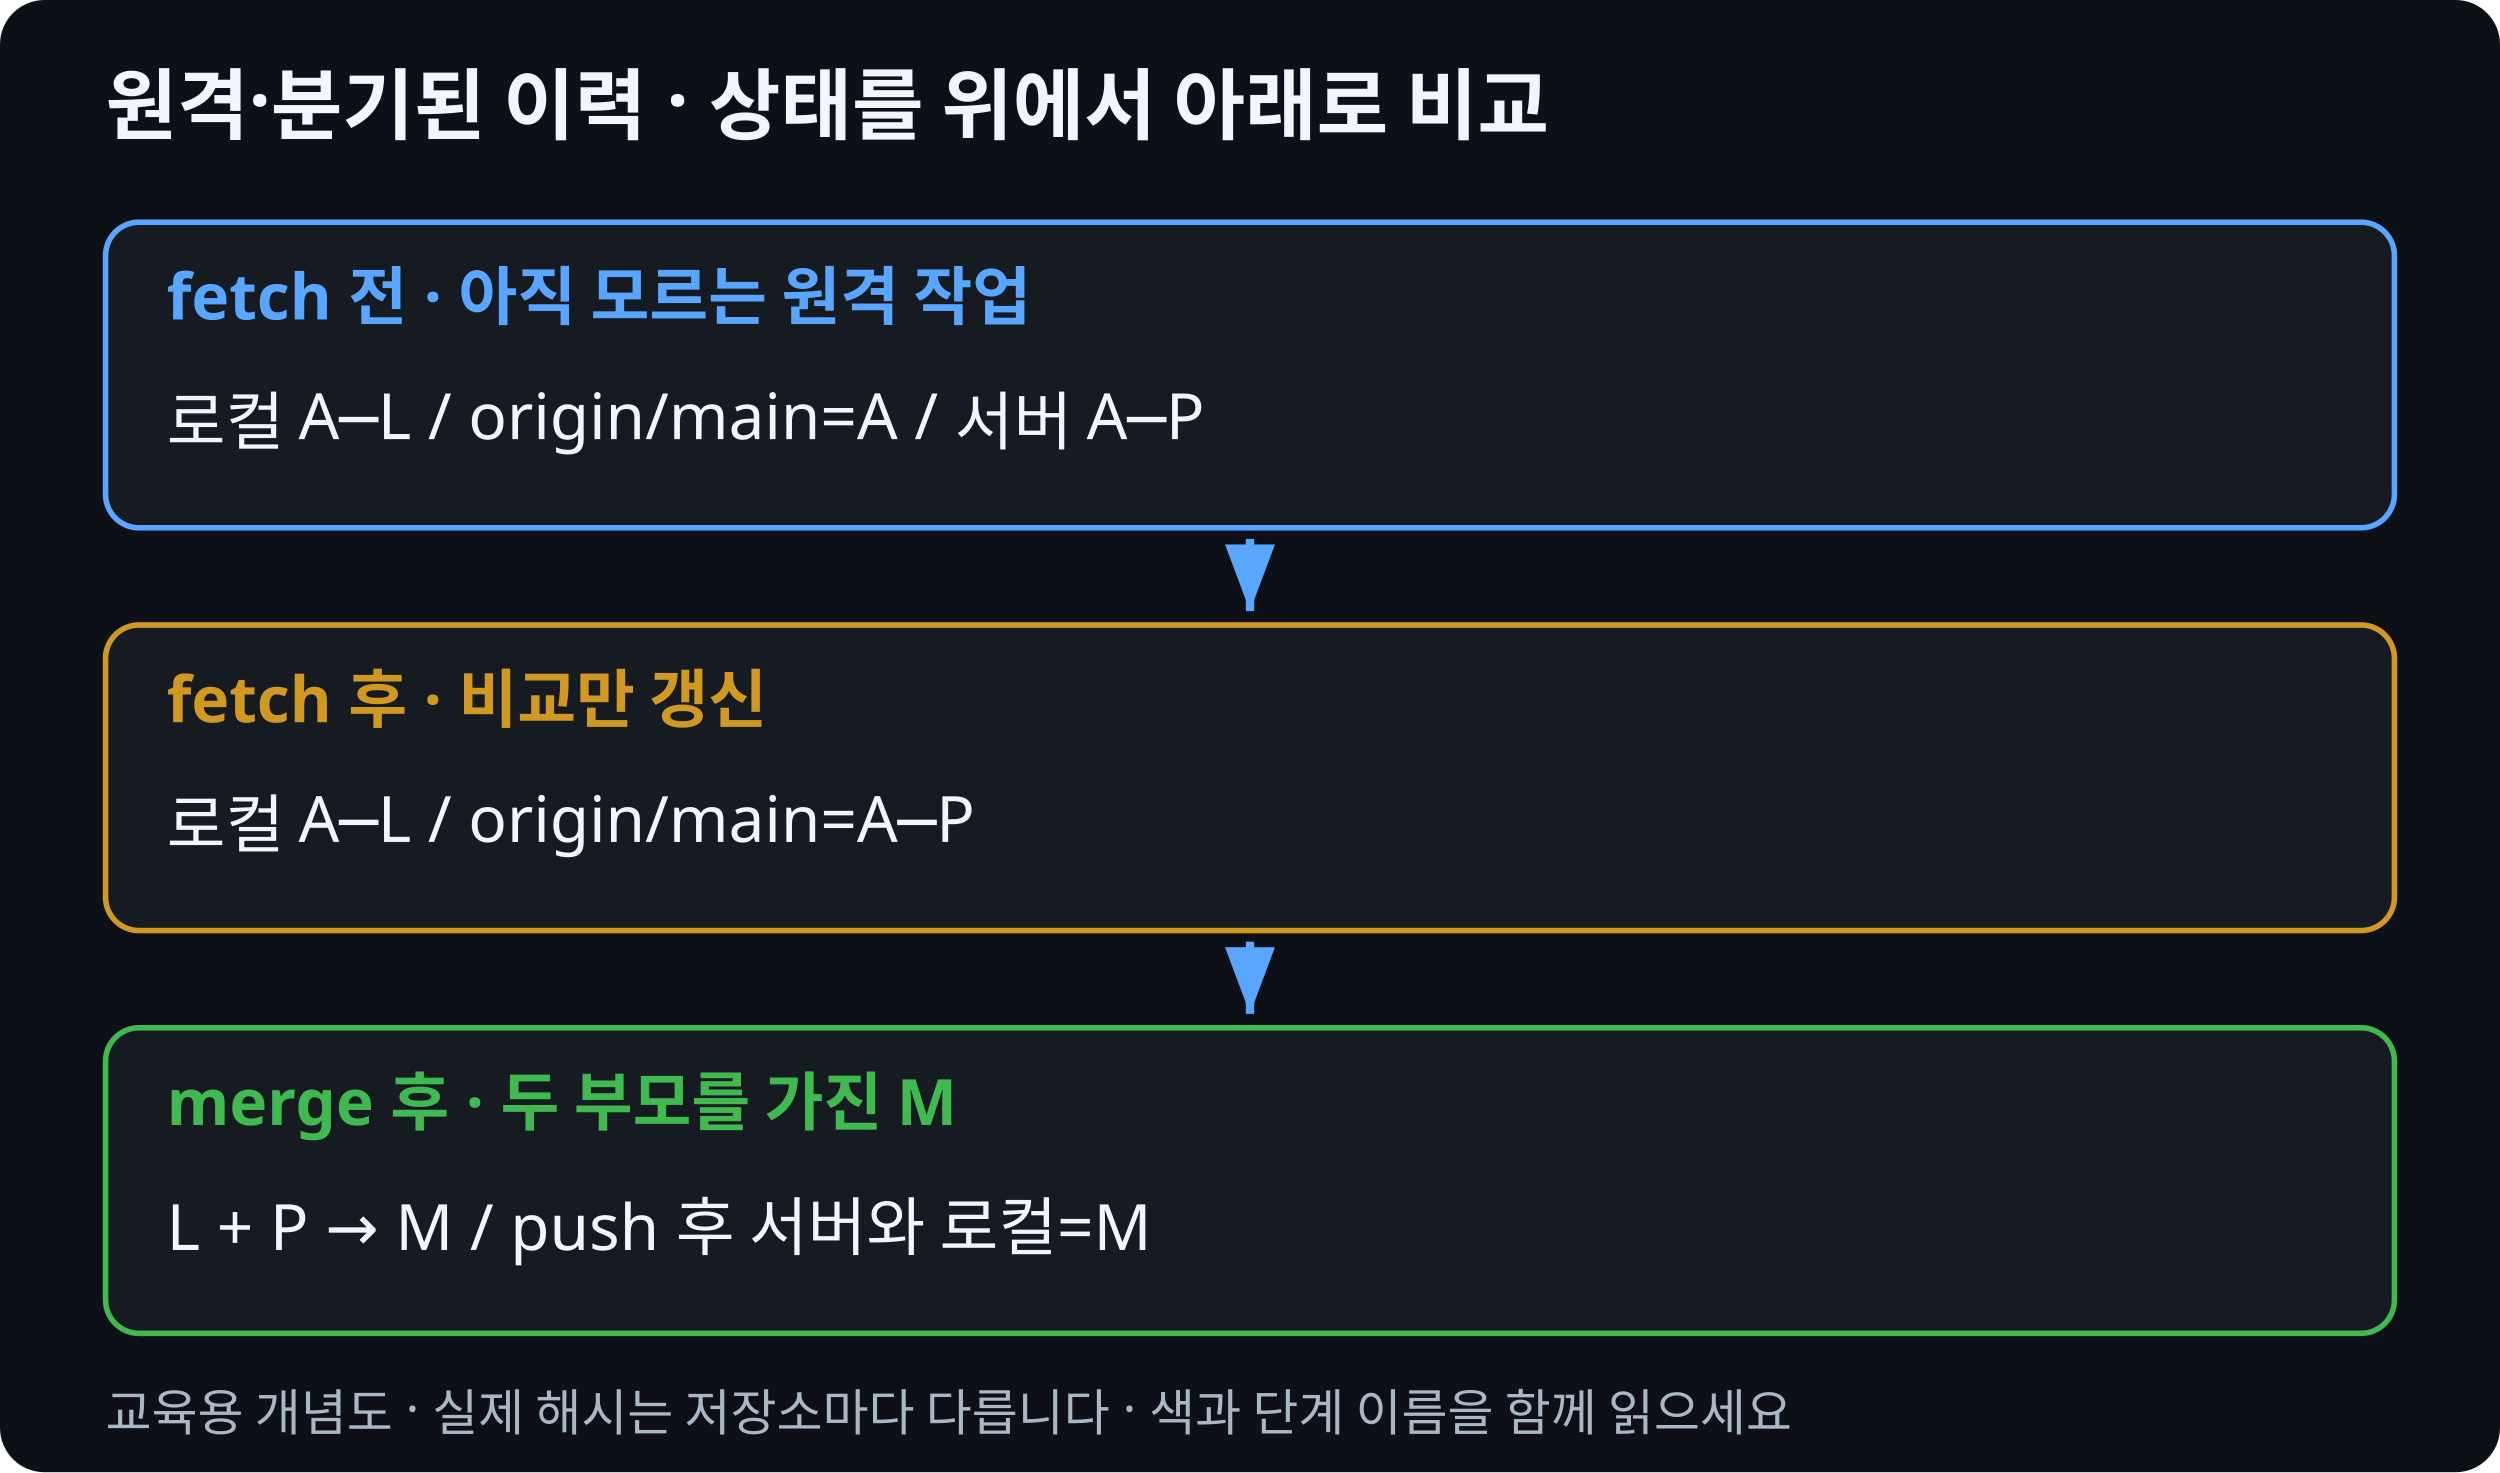
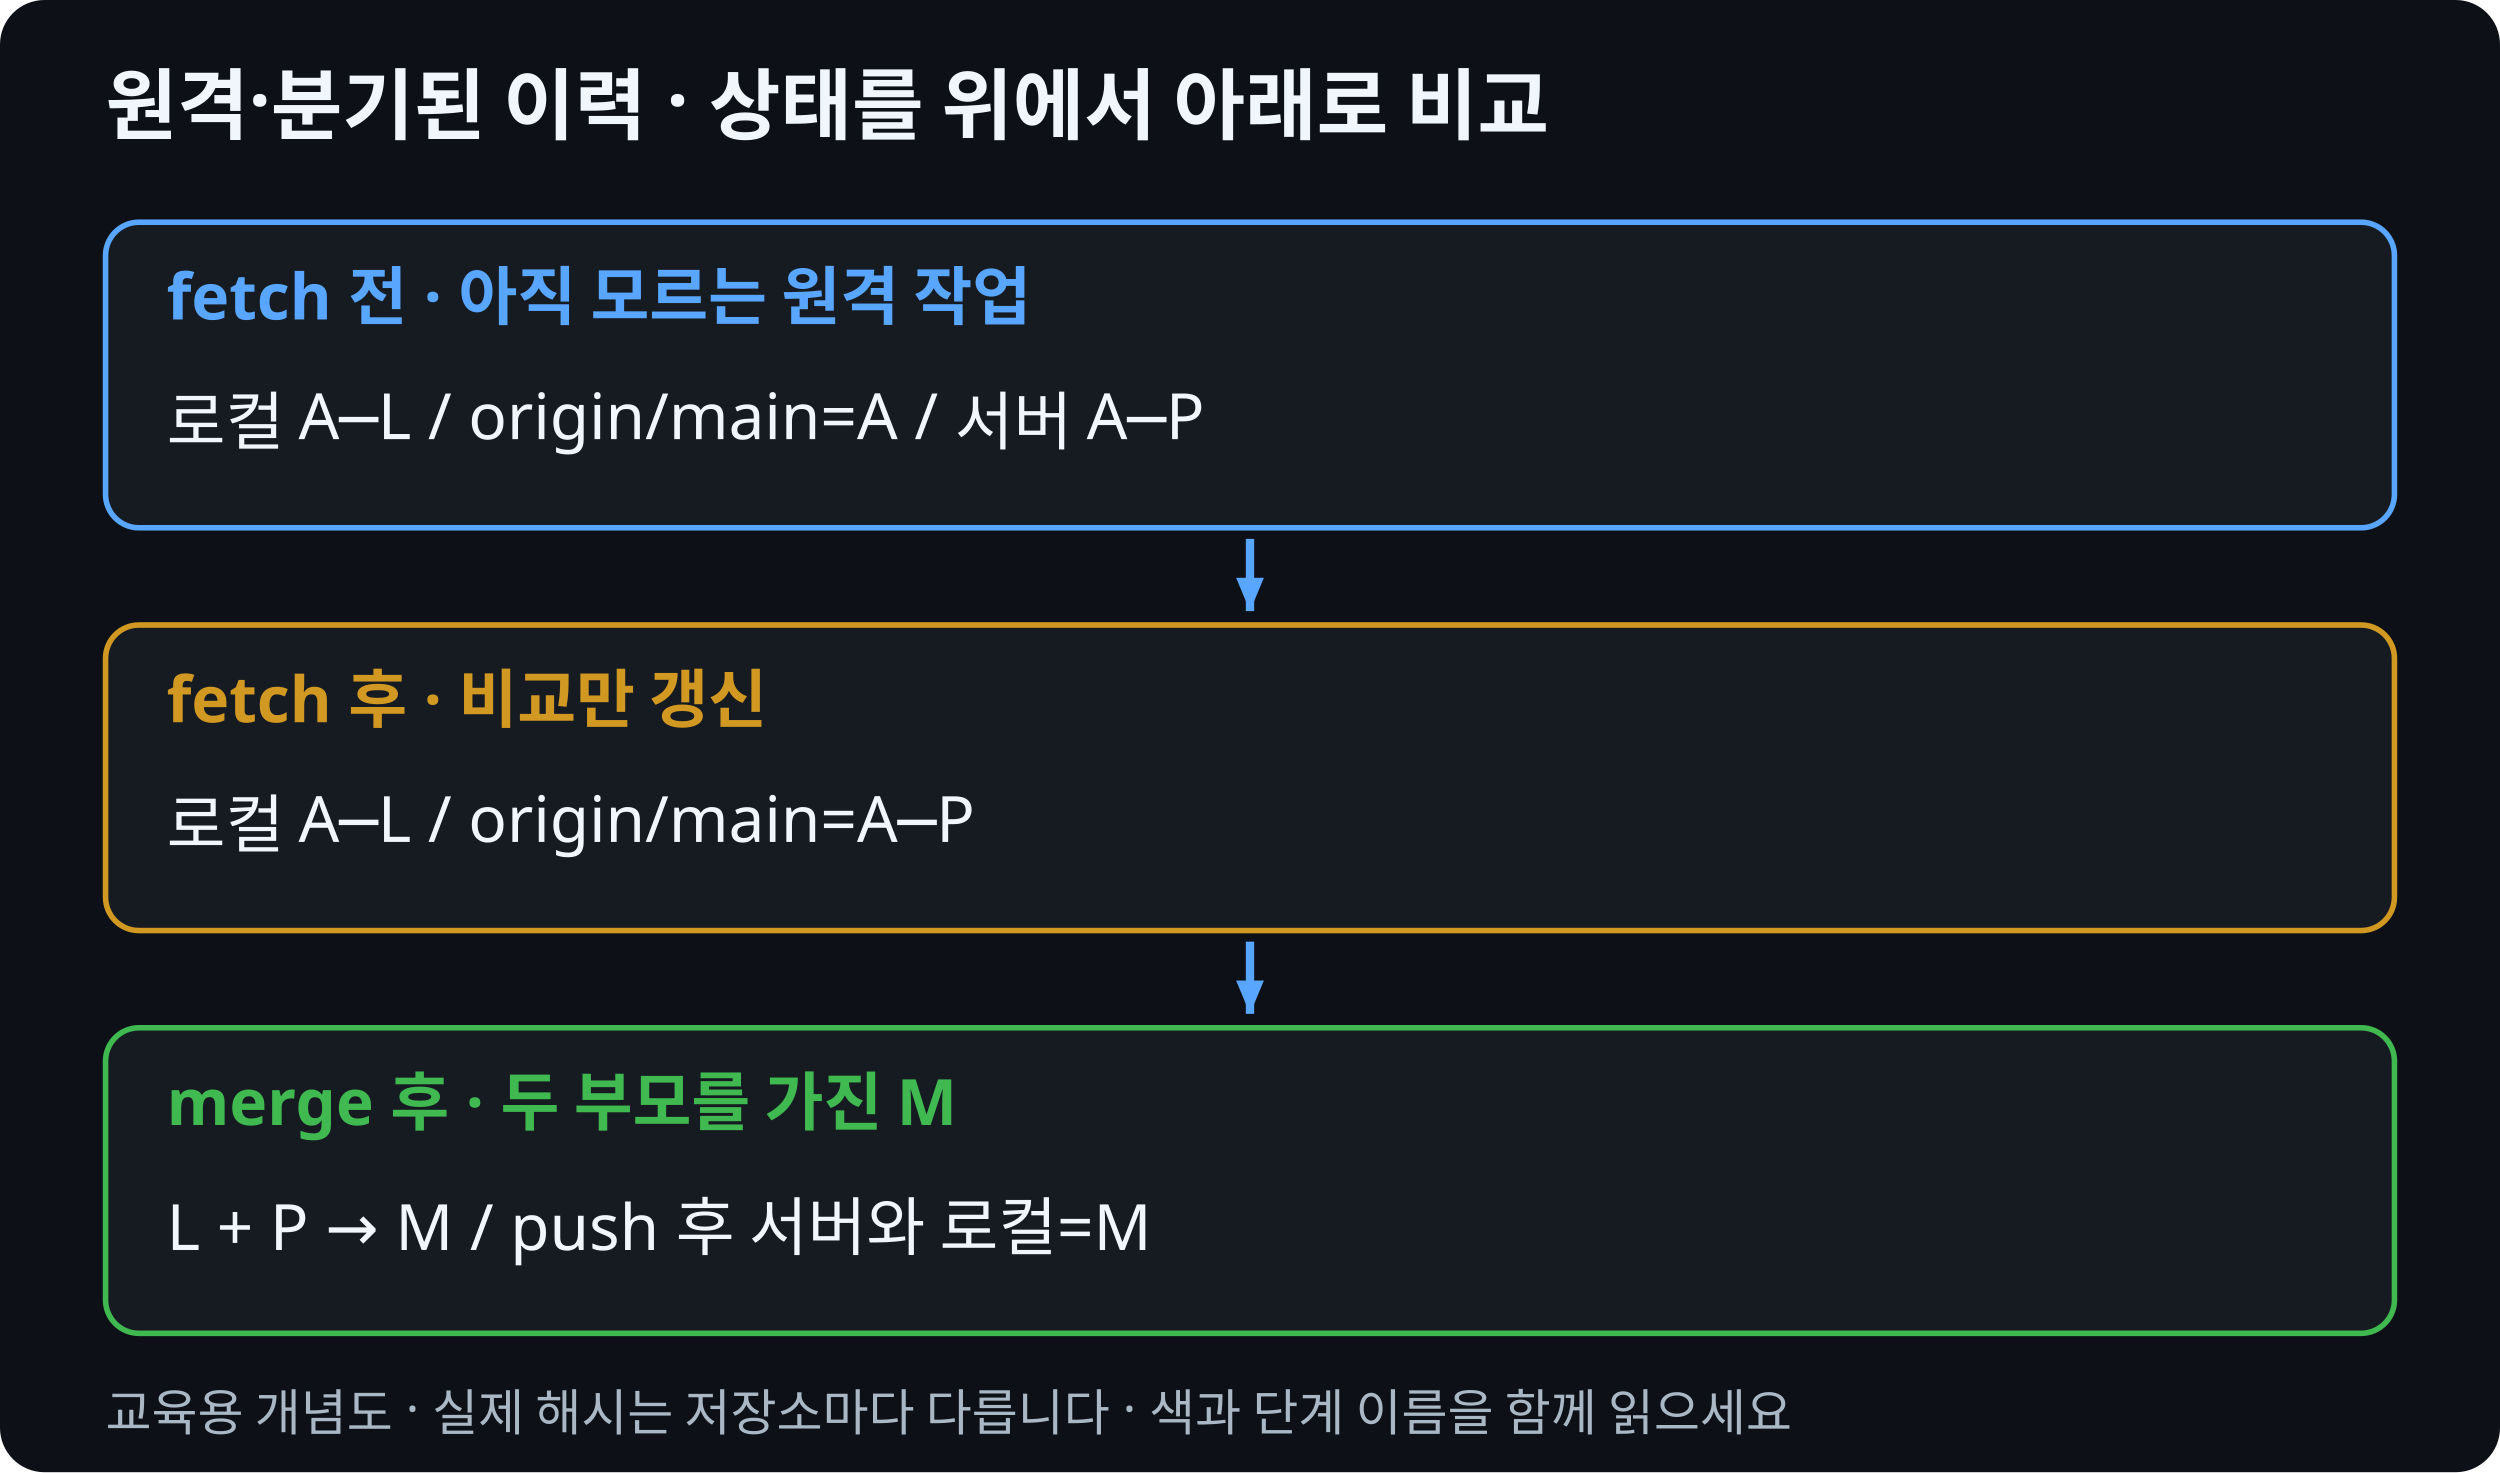
<svg xmlns="http://www.w3.org/2000/svg" viewBox="0 0 900 530" role="img" aria-labelledby="title desc">
  <rect width="900" height="530" rx="16" fill="#0d1117" />
  <text x="38" y="48" fill="#f0f6fc" font-family="sans-serif" font-size="28" font-weight="bold">원격·분기된 이력 · 상태를 위에서 아래로 비교</text>
  <defs>
-     <marker id="arrow" markerWidth="10" markerHeight="10" refX="8" refY="3" orient="auto">
-       <path d="M0,0 L8,3 L0,6" fill="#58a6ff" />
+     <marker id="arrow" markerUnits="userSpaceOnUse" viewBox="0 0 12 10" markerWidth="12" markerHeight="10" refX="12" refY="5" orient="auto">
+       <path d="M0 0 L12 5 L0 10 Z" fill="#58a6ff" stroke="none" />
    </marker>
  </defs>
  <rect x="38" y="80" width="824" height="110" rx="12" fill="#161b22" stroke="#58a6ff" stroke-width="2" />
  <text x="60" y="115" font-size="23" font-family="sans-serif" font-weight="bold" fill="#58a6ff">fetch 전 · 아직 모르는 원격 작업</text>
  <text x="60" y="160" font-size="23" font-family="sans-serif" fill="#f0f6fc">로컬 A─L / origin/main=A / 서버 A─P</text>
  <path d="M450 194 V220" stroke="#58a6ff" stroke-width="3" marker-end="url(#arrow)" />
  <rect x="38" y="225" width="824" height="110" rx="12" fill="#161b22" stroke="#d29922" stroke-width="2" />
  <text x="60" y="260" font-size="23" font-family="sans-serif" font-weight="bold" fill="#d29922">fetch 후 · 비교만 갱신</text>
  <text x="60" y="305" font-size="23" font-family="sans-serif" fill="#f0f6fc">로컬 A─L / origin/main=A─P</text>
  <path d="M450 339 V365" stroke="#58a6ff" stroke-width="3" marker-end="url(#arrow)" />
  <rect x="38" y="370" width="824" height="110" rx="12" fill="#161b22" stroke="#3fb950" stroke-width="2" />
  <text x="60" y="405" font-size="23" font-family="sans-serif" font-weight="bold" fill="#3fb950">merge 후 · 두 부모를 가진 M</text>
  <text x="60" y="450" font-size="23" font-family="sans-serif" fill="#f0f6fc">L + P → M / push 후 서버와 로컬=M</text>
  <text x="38" y="515" fill="#aab7c4" font-family="sans-serif" font-size="18">교육용 개념도 · 실제 해시는 저장소마다 다릅니다 · 색과 단계 이름을 함께 읽으세요</text>
</svg>
